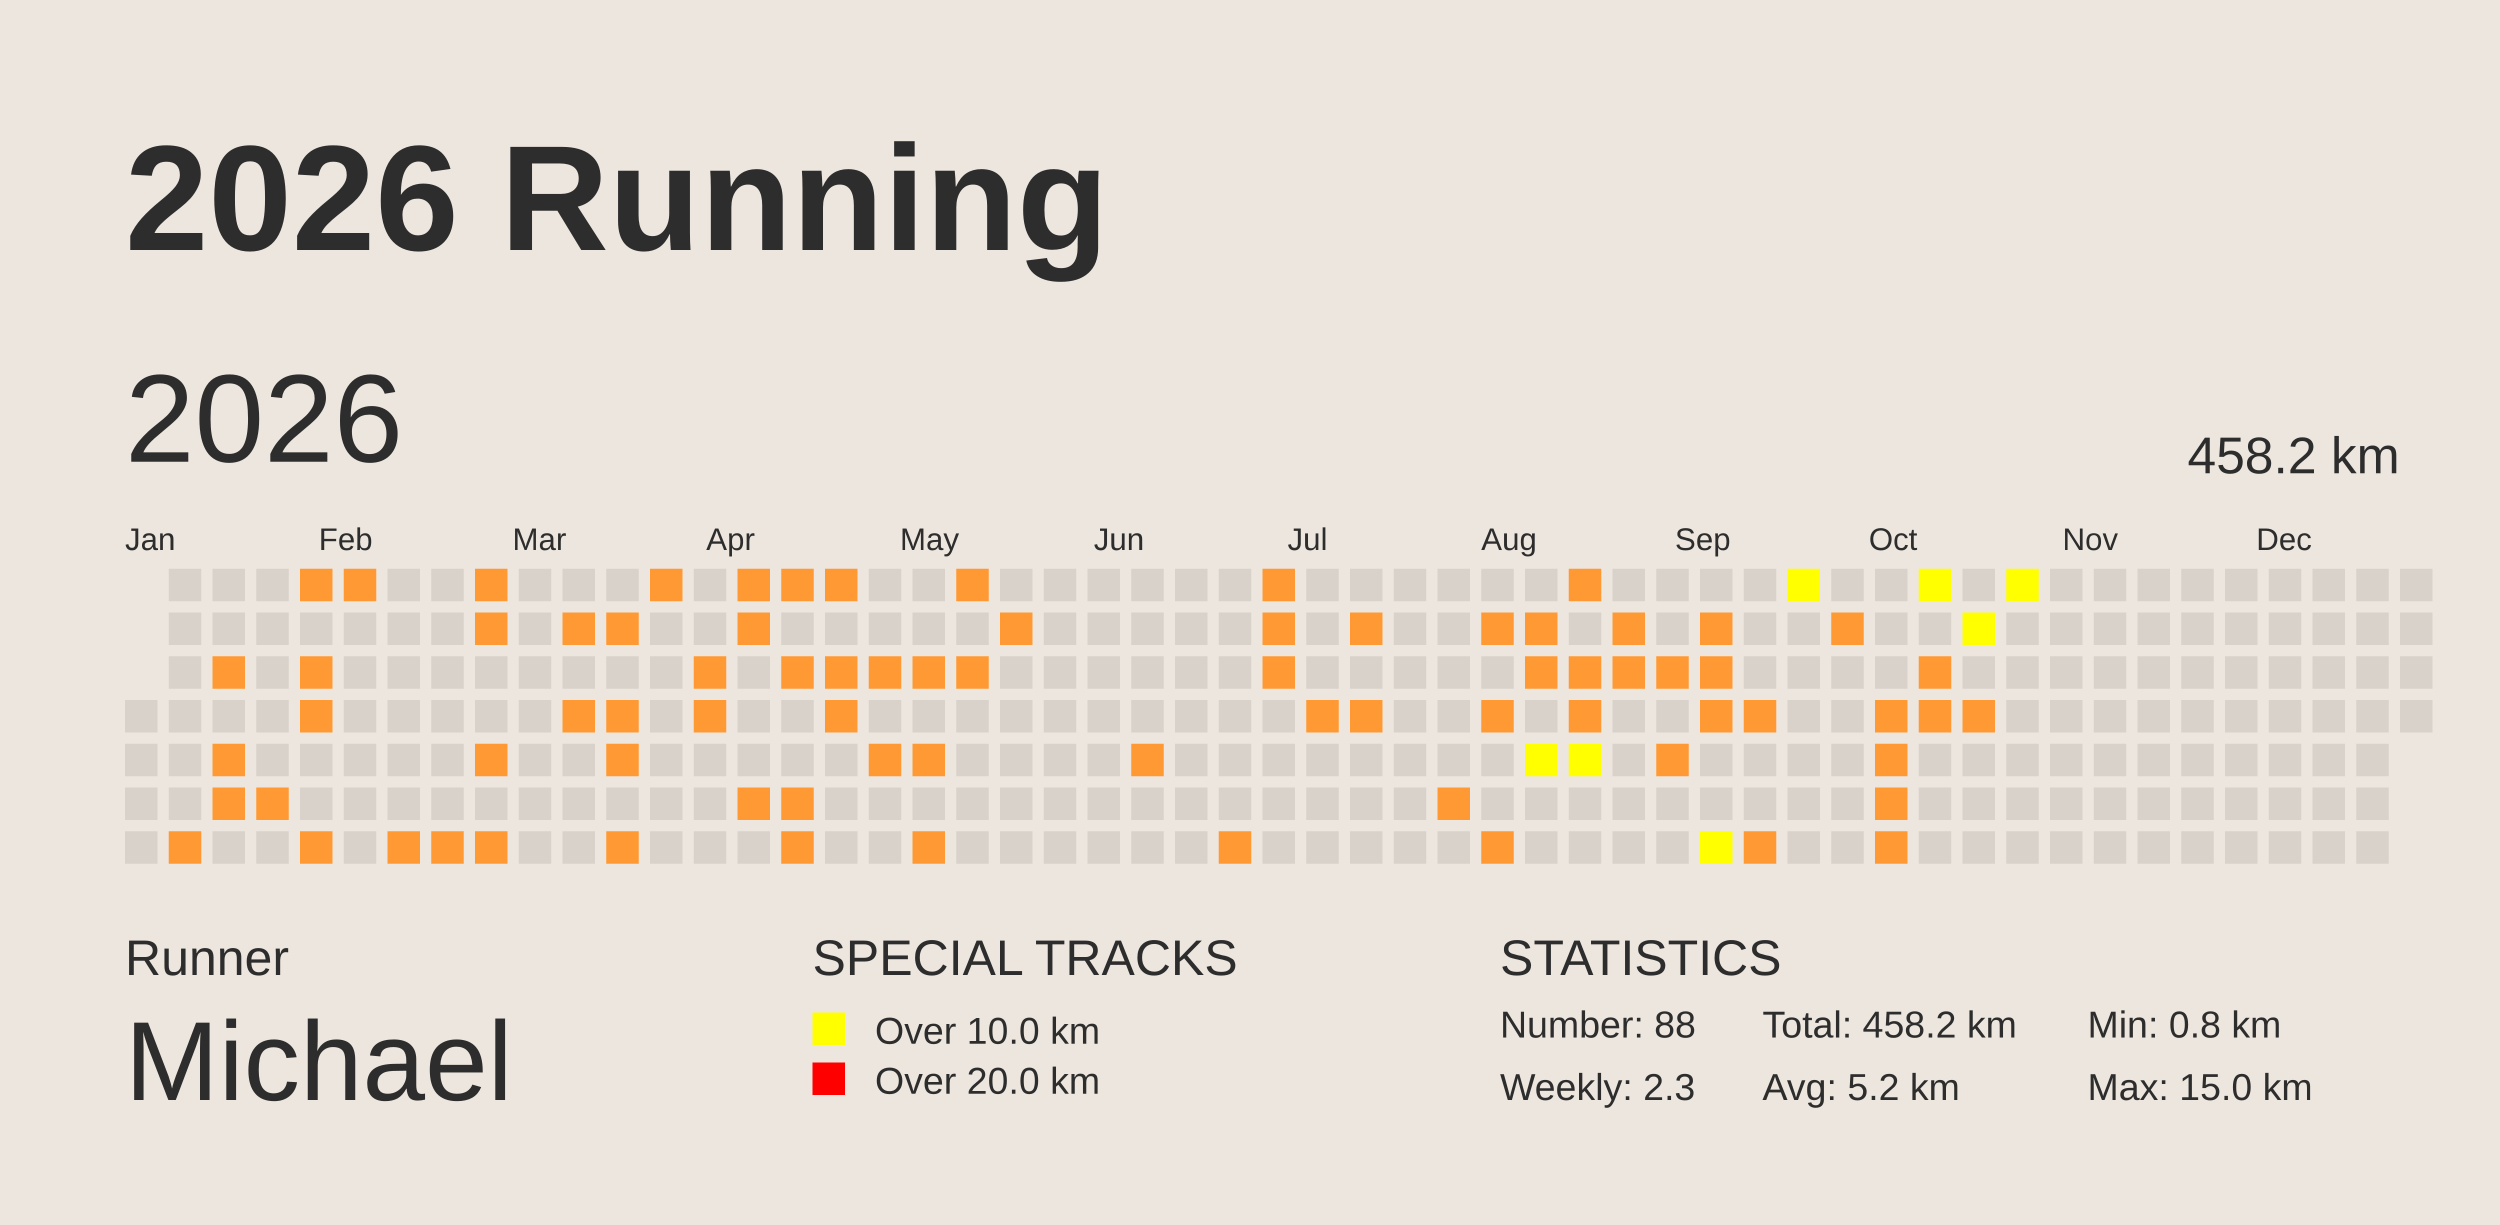
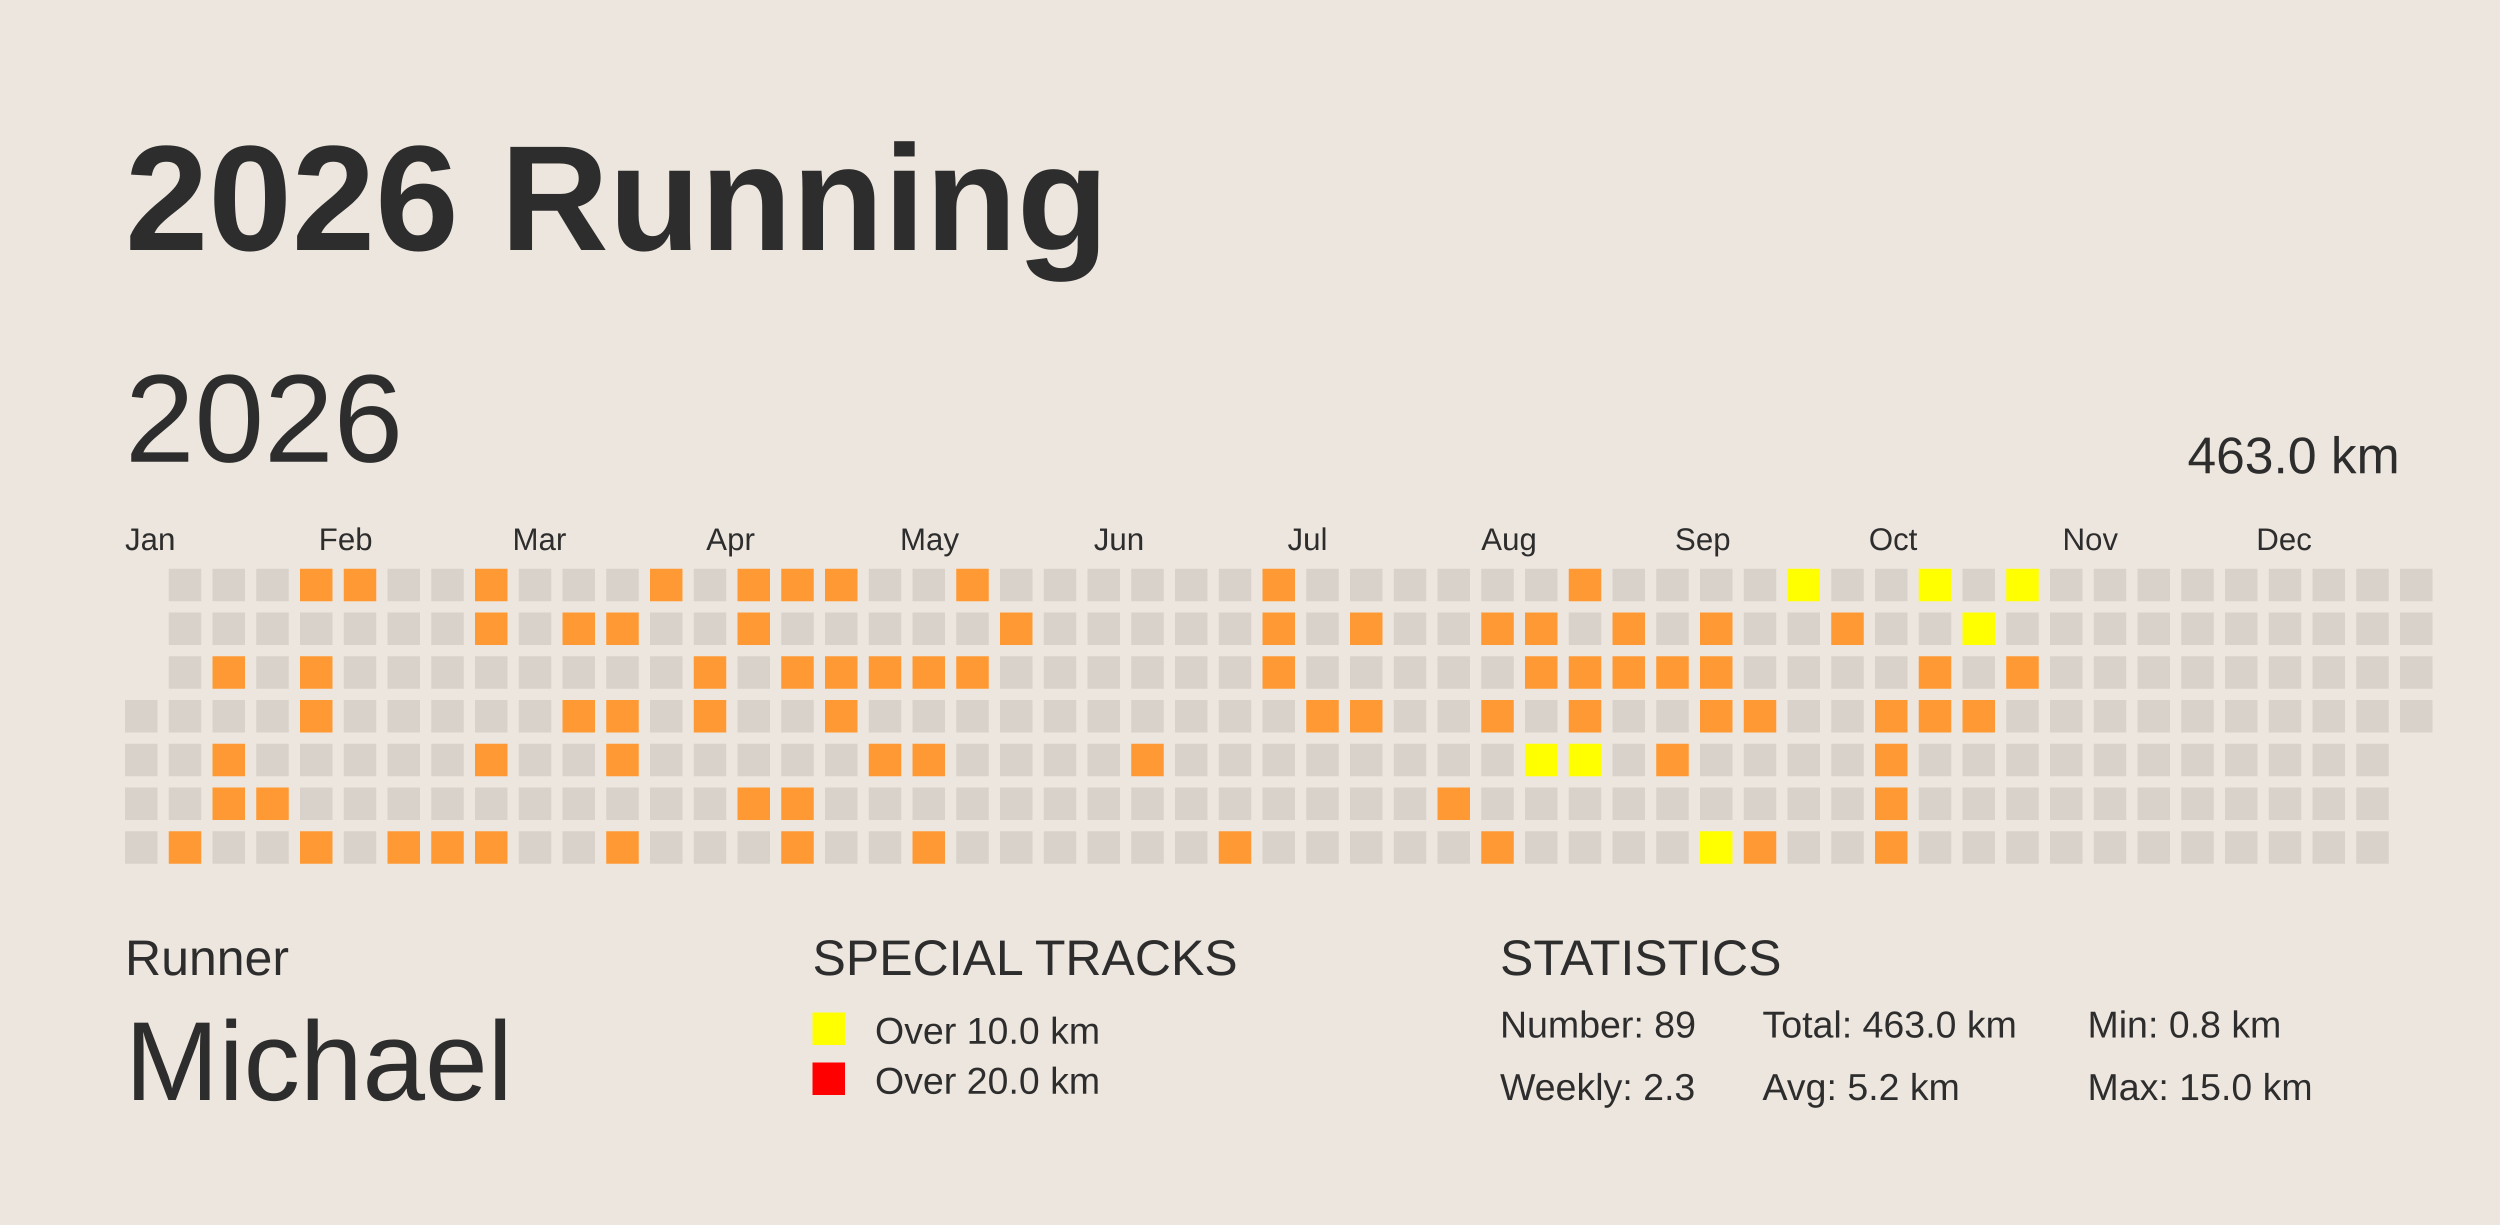
<svg xmlns="http://www.w3.org/2000/svg" baseProfile="full" height="98mm" version="1.1" viewBox="0,0,200,98" width="200mm">
  <defs />
  <rect fill="#EDE6DE" height="98" width="200" x="0" y="0" />
  <text fill="#2D2D2D" style="font-size:12px; font-family:Arial; font-weight:bold;" x="10" y="20">2026 Running</text>
  <text fill="#2D2D2D" style="font-size:4px; font-family:Arial" x="10" y="78">Runner</text>
  <text fill="#2D2D2D" style="font-size:9px; font-family:Arial" x="10" y="88">Michael</text>
  <text fill="#2D2D2D" style="font-size:4px; font-family:Arial" x="65" y="78">SPECIAL TRACKS</text>
  <rect fill="yellow" height="2.6" width="2.6" x="65" y="81" />
  <text fill="#2D2D2D" style="font-size:3px; font-family:Arial" x="70" y="83.5">Over 10.0 km</text>
  <rect fill="red" height="2.6" width="2.6" x="65" y="85" />
  <text fill="#2D2D2D" style="font-size:3px; font-family:Arial" x="70" y="87.5">Over 20.0 km</text>
  <text fill="#2D2D2D" style="font-size:4px; font-family:Arial" x="120" y="78">STATISTICS</text>
-   <text fill="#2D2D2D" style="font-size:3px; font-family:Arial" x="120" y="83">Number: 88</text>
+   <text fill="#2D2D2D" style="font-size:3px; font-family:Arial" x="120" y="83">Number: 89</text>
  <text fill="#2D2D2D" style="font-size:3px; font-family:Arial" x="120" y="88">Weekly: 2.3</text>
-   <text fill="#2D2D2D" style="font-size:3px; font-family:Arial" x="141" y="83">Total: 458.2 km</text>
+   <text fill="#2D2D2D" style="font-size:3px; font-family:Arial" x="141" y="83">Total: 463.0 km</text>
  <text fill="#2D2D2D" style="font-size:3px; font-family:Arial" x="141" y="88">Avg: 5.2 km</text>
  <text fill="#2D2D2D" style="font-size:3px; font-family:Arial" x="167" y="83">Min: 0.8 km</text>
  <text fill="#2D2D2D" style="font-size:3px; font-family:Arial" x="167" y="88">Max: 15.0 km</text>
  <text dominant-baseline="hanging" fill="#2D2D2D" style="font-size:10.0px; font-family:Arial;" x="10" y="30">2026</text>
-   <text dominant-baseline="hanging" fill="#2D2D2D" style="font-size:4.125px; font-family:Arial;" x="175" y="35">458.2 km</text>
+   <text dominant-baseline="hanging" fill="#2D2D2D" style="font-size:4.125px; font-family:Arial;" x="175" y="35">463.0 km</text>
  <text fill="#2D2D2D" style="font-size:2.5px; font-family:Arial" x="10.0" y="44">Jan</text>
  <text fill="#2D2D2D" style="font-size:2.5px; font-family:Arial" x="25.5" y="44">Feb</text>
  <text fill="#2D2D2D" style="font-size:2.5px; font-family:Arial" x="41.0" y="44">Mar</text>
  <text fill="#2D2D2D" style="font-size:2.5px; font-family:Arial" x="56.5" y="44">Apr</text>
  <text fill="#2D2D2D" style="font-size:2.5px; font-family:Arial" x="72.0" y="44">May</text>
  <text fill="#2D2D2D" style="font-size:2.5px; font-family:Arial" x="87.5" y="44">Jun</text>
  <text fill="#2D2D2D" style="font-size:2.5px; font-family:Arial" x="103.0" y="44">Jul</text>
  <text fill="#2D2D2D" style="font-size:2.5px; font-family:Arial" x="118.5" y="44">Aug</text>
  <text fill="#2D2D2D" style="font-size:2.5px; font-family:Arial" x="134.0" y="44">Sep</text>
  <text fill="#2D2D2D" style="font-size:2.5px; font-family:Arial" x="149.5" y="44">Oct</text>
  <text fill="#2D2D2D" style="font-size:2.5px; font-family:Arial" x="165.0" y="44">Nov</text>
  <text fill="#2D2D2D" style="font-size:2.5px; font-family:Arial" x="180.5" y="44">Dec</text>
  <rect fill="#D9D2CA" height="2.6" width="2.6" x="10.0" y="56.0" />
  <rect fill="#D9D2CA" height="2.6" width="2.6" x="10.0" y="59.5" />
  <rect fill="#D9D2CA" height="2.6" width="2.6" x="10.0" y="63.0" />
  <rect fill="#D9D2CA" height="2.6" width="2.6" x="10.0" y="66.5" />
  <rect fill="#D9D2CA" height="2.6" width="2.6" x="13.5" y="45.5" />
  <rect fill="#D9D2CA" height="2.6" width="2.6" x="13.5" y="49.0" />
  <rect fill="#D9D2CA" height="2.6" width="2.6" x="13.5" y="52.5" />
  <rect fill="#D9D2CA" height="2.6" width="2.6" x="13.5" y="56.0" />
  <rect fill="#D9D2CA" height="2.6" width="2.6" x="13.5" y="59.5" />
  <rect fill="#D9D2CA" height="2.6" width="2.6" x="13.5" y="63.0" />
  <rect fill="#FF9933" height="2.6" width="2.6" x="13.5" y="66.5" />
  <rect fill="#D9D2CA" height="2.6" width="2.6" x="17.0" y="45.5" />
  <rect fill="#D9D2CA" height="2.6" width="2.6" x="17.0" y="49.0" />
  <rect fill="#FF9933" height="2.6" width="2.6" x="17.0" y="52.5" />
  <rect fill="#D9D2CA" height="2.6" width="2.6" x="17.0" y="56.0" />
  <rect fill="#FF9933" height="2.6" width="2.6" x="17.0" y="59.5" />
  <rect fill="#FF9933" height="2.6" width="2.6" x="17.0" y="63.0" />
  <rect fill="#D9D2CA" height="2.6" width="2.6" x="17.0" y="66.5" />
  <rect fill="#D9D2CA" height="2.6" width="2.6" x="20.5" y="45.5" />
  <rect fill="#D9D2CA" height="2.6" width="2.6" x="20.5" y="49.0" />
  <rect fill="#D9D2CA" height="2.6" width="2.6" x="20.5" y="52.5" />
  <rect fill="#D9D2CA" height="2.6" width="2.6" x="20.5" y="56.0" />
  <rect fill="#D9D2CA" height="2.6" width="2.6" x="20.5" y="59.5" />
  <rect fill="#FF9933" height="2.6" width="2.6" x="20.5" y="63.0" />
  <rect fill="#D9D2CA" height="2.6" width="2.6" x="20.5" y="66.5" />
  <rect fill="#FF9933" height="2.6" width="2.6" x="24.0" y="45.5" />
  <rect fill="#D9D2CA" height="2.6" width="2.6" x="24.0" y="49.0" />
  <rect fill="#FF9933" height="2.6" width="2.6" x="24.0" y="52.5" />
  <rect fill="#FF9933" height="2.6" width="2.6" x="24.0" y="56.0" />
  <rect fill="#D9D2CA" height="2.6" width="2.6" x="24.0" y="59.5" />
  <rect fill="#D9D2CA" height="2.6" width="2.6" x="24.0" y="63.0" />
  <rect fill="#FF9933" height="2.6" width="2.6" x="24.0" y="66.5" />
  <rect fill="#FF9933" height="2.6" width="2.6" x="27.5" y="45.5" />
  <rect fill="#D9D2CA" height="2.6" width="2.6" x="27.5" y="49.0" />
  <rect fill="#D9D2CA" height="2.6" width="2.6" x="27.5" y="52.5" />
  <rect fill="#D9D2CA" height="2.6" width="2.6" x="27.5" y="56.0" />
  <rect fill="#D9D2CA" height="2.6" width="2.6" x="27.5" y="59.5" />
  <rect fill="#D9D2CA" height="2.6" width="2.6" x="27.5" y="63.0" />
  <rect fill="#D9D2CA" height="2.6" width="2.6" x="27.5" y="66.5" />
  <rect fill="#D9D2CA" height="2.6" width="2.6" x="31.0" y="45.5" />
  <rect fill="#D9D2CA" height="2.6" width="2.6" x="31.0" y="49.0" />
  <rect fill="#D9D2CA" height="2.6" width="2.6" x="31.0" y="52.5" />
  <rect fill="#D9D2CA" height="2.6" width="2.6" x="31.0" y="56.0" />
  <rect fill="#D9D2CA" height="2.6" width="2.6" x="31.0" y="59.5" />
  <rect fill="#D9D2CA" height="2.6" width="2.6" x="31.0" y="63.0" />
  <rect fill="#FF9933" height="2.6" width="2.6" x="31.0" y="66.5" />
  <rect fill="#D9D2CA" height="2.6" width="2.6" x="34.5" y="45.5" />
  <rect fill="#D9D2CA" height="2.6" width="2.6" x="34.5" y="49.0" />
  <rect fill="#D9D2CA" height="2.6" width="2.6" x="34.5" y="52.5" />
  <rect fill="#D9D2CA" height="2.6" width="2.6" x="34.5" y="56.0" />
  <rect fill="#D9D2CA" height="2.6" width="2.6" x="34.5" y="59.5" />
  <rect fill="#D9D2CA" height="2.6" width="2.6" x="34.5" y="63.0" />
  <rect fill="#FF9933" height="2.6" width="2.6" x="34.5" y="66.5" />
  <rect fill="#FF9933" height="2.6" width="2.6" x="38.0" y="45.5" />
  <rect fill="#FF9933" height="2.6" width="2.6" x="38.0" y="49.0" />
  <rect fill="#D9D2CA" height="2.6" width="2.6" x="38.0" y="52.5" />
  <rect fill="#D9D2CA" height="2.6" width="2.6" x="38.0" y="56.0" />
  <rect fill="#FF9933" height="2.6" width="2.6" x="38.0" y="59.5" />
  <rect fill="#D9D2CA" height="2.6" width="2.6" x="38.0" y="63.0" />
  <rect fill="#FF9933" height="2.6" width="2.6" x="38.0" y="66.5" />
  <rect fill="#D9D2CA" height="2.6" width="2.6" x="41.5" y="45.5" />
  <rect fill="#D9D2CA" height="2.6" width="2.6" x="41.5" y="49.0" />
  <rect fill="#D9D2CA" height="2.6" width="2.6" x="41.5" y="52.5" />
  <rect fill="#D9D2CA" height="2.6" width="2.6" x="41.5" y="56.0" />
  <rect fill="#D9D2CA" height="2.6" width="2.6" x="41.5" y="59.5" />
  <rect fill="#D9D2CA" height="2.6" width="2.6" x="41.5" y="63.0" />
  <rect fill="#D9D2CA" height="2.6" width="2.6" x="41.5" y="66.5" />
  <rect fill="#D9D2CA" height="2.6" width="2.6" x="45.0" y="45.5" />
  <rect fill="#FF9933" height="2.6" width="2.6" x="45.0" y="49.0" />
  <rect fill="#D9D2CA" height="2.6" width="2.6" x="45.0" y="52.5" />
  <rect fill="#FF9933" height="2.6" width="2.6" x="45.0" y="56.0" />
  <rect fill="#D9D2CA" height="2.6" width="2.6" x="45.0" y="59.5" />
  <rect fill="#D9D2CA" height="2.6" width="2.6" x="45.0" y="63.0" />
  <rect fill="#D9D2CA" height="2.6" width="2.6" x="45.0" y="66.5" />
  <rect fill="#D9D2CA" height="2.6" width="2.6" x="48.5" y="45.5" />
  <rect fill="#FF9933" height="2.6" width="2.6" x="48.5" y="49.0" />
  <rect fill="#D9D2CA" height="2.6" width="2.6" x="48.5" y="52.5" />
  <rect fill="#FF9933" height="2.6" width="2.6" x="48.5" y="56.0" />
  <rect fill="#FF9933" height="2.6" width="2.6" x="48.5" y="59.5" />
  <rect fill="#D9D2CA" height="2.6" width="2.6" x="48.5" y="63.0" />
  <rect fill="#FF9933" height="2.6" width="2.6" x="48.5" y="66.5" />
  <rect fill="#FF9933" height="2.6" width="2.6" x="52.0" y="45.5" />
  <rect fill="#D9D2CA" height="2.6" width="2.6" x="52.0" y="49.0" />
  <rect fill="#D9D2CA" height="2.6" width="2.6" x="52.0" y="52.5" />
  <rect fill="#D9D2CA" height="2.6" width="2.6" x="52.0" y="56.0" />
  <rect fill="#D9D2CA" height="2.6" width="2.6" x="52.0" y="59.5" />
  <rect fill="#D9D2CA" height="2.6" width="2.6" x="52.0" y="63.0" />
  <rect fill="#D9D2CA" height="2.6" width="2.6" x="52.0" y="66.5" />
  <rect fill="#D9D2CA" height="2.6" width="2.6" x="55.5" y="45.5" />
  <rect fill="#D9D2CA" height="2.6" width="2.6" x="55.5" y="49.0" />
  <rect fill="#FF9933" height="2.6" width="2.6" x="55.5" y="52.5" />
  <rect fill="#FF9933" height="2.6" width="2.6" x="55.5" y="56.0" />
  <rect fill="#D9D2CA" height="2.6" width="2.6" x="55.5" y="59.5" />
  <rect fill="#D9D2CA" height="2.6" width="2.6" x="55.5" y="63.0" />
  <rect fill="#D9D2CA" height="2.6" width="2.6" x="55.5" y="66.5" />
  <rect fill="#FF9933" height="2.6" width="2.6" x="59.0" y="45.5" />
  <rect fill="#FF9933" height="2.6" width="2.6" x="59.0" y="49.0" />
  <rect fill="#D9D2CA" height="2.6" width="2.6" x="59.0" y="52.5" />
  <rect fill="#D9D2CA" height="2.6" width="2.6" x="59.0" y="56.0" />
  <rect fill="#D9D2CA" height="2.6" width="2.6" x="59.0" y="59.5" />
  <rect fill="#FF9933" height="2.6" width="2.6" x="59.0" y="63.0" />
  <rect fill="#D9D2CA" height="2.6" width="2.6" x="59.0" y="66.5" />
  <rect fill="#FF9933" height="2.6" width="2.6" x="62.5" y="45.5" />
  <rect fill="#D9D2CA" height="2.6" width="2.6" x="62.5" y="49.0" />
  <rect fill="#FF9933" height="2.6" width="2.6" x="62.5" y="52.5" />
  <rect fill="#D9D2CA" height="2.6" width="2.6" x="62.5" y="56.0" />
  <rect fill="#D9D2CA" height="2.6" width="2.6" x="62.5" y="59.5" />
  <rect fill="#FF9933" height="2.6" width="2.6" x="62.5" y="63.0" />
  <rect fill="#FF9933" height="2.6" width="2.6" x="62.5" y="66.5" />
  <rect fill="#FF9933" height="2.6" width="2.6" x="66.0" y="45.5" />
  <rect fill="#D9D2CA" height="2.6" width="2.6" x="66.0" y="49.0" />
  <rect fill="#FF9933" height="2.6" width="2.6" x="66.0" y="52.5" />
  <rect fill="#FF9933" height="2.6" width="2.6" x="66.0" y="56.0" />
  <rect fill="#D9D2CA" height="2.6" width="2.6" x="66.0" y="59.5" />
  <rect fill="#D9D2CA" height="2.6" width="2.6" x="66.0" y="63.0" />
  <rect fill="#D9D2CA" height="2.6" width="2.6" x="66.0" y="66.5" />
  <rect fill="#D9D2CA" height="2.6" width="2.6" x="69.5" y="45.5" />
  <rect fill="#D9D2CA" height="2.6" width="2.6" x="69.5" y="49.0" />
  <rect fill="#FF9933" height="2.6" width="2.6" x="69.5" y="52.5" />
  <rect fill="#D9D2CA" height="2.6" width="2.6" x="69.5" y="56.0" />
  <rect fill="#FF9933" height="2.6" width="2.6" x="69.5" y="59.5" />
  <rect fill="#D9D2CA" height="2.6" width="2.6" x="69.5" y="63.0" />
  <rect fill="#D9D2CA" height="2.6" width="2.6" x="69.5" y="66.5" />
  <rect fill="#D9D2CA" height="2.6" width="2.6" x="73.0" y="45.5" />
  <rect fill="#D9D2CA" height="2.6" width="2.6" x="73.0" y="49.0" />
  <rect fill="#FF9933" height="2.6" width="2.6" x="73.0" y="52.5" />
  <rect fill="#D9D2CA" height="2.6" width="2.6" x="73.0" y="56.0" />
  <rect fill="#FF9933" height="2.6" width="2.6" x="73.0" y="59.5" />
  <rect fill="#D9D2CA" height="2.6" width="2.6" x="73.0" y="63.0" />
  <rect fill="#FF9933" height="2.6" width="2.6" x="73.0" y="66.5" />
  <rect fill="#FF9933" height="2.6" width="2.6" x="76.5" y="45.5" />
  <rect fill="#D9D2CA" height="2.6" width="2.6" x="76.5" y="49.0" />
  <rect fill="#FF9933" height="2.6" width="2.6" x="76.5" y="52.5" />
  <rect fill="#D9D2CA" height="2.6" width="2.6" x="76.5" y="56.0" />
  <rect fill="#D9D2CA" height="2.6" width="2.6" x="76.5" y="59.5" />
  <rect fill="#D9D2CA" height="2.6" width="2.6" x="76.5" y="63.0" />
  <rect fill="#D9D2CA" height="2.6" width="2.6" x="76.5" y="66.5" />
  <rect fill="#D9D2CA" height="2.6" width="2.6" x="80.0" y="45.5" />
  <rect fill="#FF9933" height="2.6" width="2.6" x="80.0" y="49.0" />
  <rect fill="#D9D2CA" height="2.6" width="2.6" x="80.0" y="52.5" />
  <rect fill="#D9D2CA" height="2.6" width="2.6" x="80.0" y="56.0" />
  <rect fill="#D9D2CA" height="2.6" width="2.6" x="80.0" y="59.5" />
  <rect fill="#D9D2CA" height="2.6" width="2.6" x="80.0" y="63.0" />
  <rect fill="#D9D2CA" height="2.6" width="2.6" x="80.0" y="66.5" />
  <rect fill="#D9D2CA" height="2.6" width="2.6" x="83.5" y="45.5" />
  <rect fill="#D9D2CA" height="2.6" width="2.6" x="83.5" y="49.0" />
  <rect fill="#D9D2CA" height="2.6" width="2.6" x="83.5" y="52.5" />
  <rect fill="#D9D2CA" height="2.6" width="2.6" x="83.5" y="56.0" />
  <rect fill="#D9D2CA" height="2.6" width="2.6" x="83.5" y="59.5" />
  <rect fill="#D9D2CA" height="2.6" width="2.6" x="83.5" y="63.0" />
  <rect fill="#D9D2CA" height="2.6" width="2.6" x="83.5" y="66.5" />
  <rect fill="#D9D2CA" height="2.6" width="2.6" x="87.0" y="45.5" />
  <rect fill="#D9D2CA" height="2.6" width="2.6" x="87.0" y="49.0" />
  <rect fill="#D9D2CA" height="2.6" width="2.6" x="87.0" y="52.5" />
  <rect fill="#D9D2CA" height="2.6" width="2.6" x="87.0" y="56.0" />
  <rect fill="#D9D2CA" height="2.6" width="2.6" x="87.0" y="59.5" />
  <rect fill="#D9D2CA" height="2.6" width="2.6" x="87.0" y="63.0" />
  <rect fill="#D9D2CA" height="2.6" width="2.6" x="87.0" y="66.5" />
  <rect fill="#D9D2CA" height="2.6" width="2.6" x="90.5" y="45.5" />
  <rect fill="#D9D2CA" height="2.6" width="2.6" x="90.5" y="49.0" />
  <rect fill="#D9D2CA" height="2.6" width="2.6" x="90.5" y="52.5" />
  <rect fill="#D9D2CA" height="2.6" width="2.6" x="90.5" y="56.0" />
  <rect fill="#FF9933" height="2.6" width="2.6" x="90.5" y="59.5" />
  <rect fill="#D9D2CA" height="2.6" width="2.6" x="90.5" y="63.0" />
  <rect fill="#D9D2CA" height="2.6" width="2.6" x="90.5" y="66.5" />
  <rect fill="#D9D2CA" height="2.6" width="2.6" x="94.0" y="45.5" />
  <rect fill="#D9D2CA" height="2.6" width="2.6" x="94.0" y="49.0" />
  <rect fill="#D9D2CA" height="2.6" width="2.6" x="94.0" y="52.5" />
  <rect fill="#D9D2CA" height="2.6" width="2.6" x="94.0" y="56.0" />
  <rect fill="#D9D2CA" height="2.6" width="2.6" x="94.0" y="59.5" />
  <rect fill="#D9D2CA" height="2.6" width="2.6" x="94.0" y="63.0" />
  <rect fill="#D9D2CA" height="2.6" width="2.6" x="94.0" y="66.5" />
  <rect fill="#D9D2CA" height="2.6" width="2.6" x="97.5" y="45.5" />
  <rect fill="#D9D2CA" height="2.6" width="2.6" x="97.5" y="49.0" />
  <rect fill="#D9D2CA" height="2.6" width="2.6" x="97.5" y="52.5" />
  <rect fill="#D9D2CA" height="2.6" width="2.6" x="97.5" y="56.0" />
  <rect fill="#D9D2CA" height="2.6" width="2.6" x="97.5" y="59.5" />
  <rect fill="#D9D2CA" height="2.6" width="2.6" x="97.5" y="63.0" />
  <rect fill="#FF9933" height="2.6" width="2.6" x="97.5" y="66.5" />
  <rect fill="#FF9933" height="2.6" width="2.6" x="101.0" y="45.5" />
  <rect fill="#FF9933" height="2.6" width="2.6" x="101.0" y="49.0" />
  <rect fill="#FF9933" height="2.6" width="2.6" x="101.0" y="52.5" />
  <rect fill="#D9D2CA" height="2.6" width="2.6" x="101.0" y="56.0" />
  <rect fill="#D9D2CA" height="2.6" width="2.6" x="101.0" y="59.5" />
  <rect fill="#D9D2CA" height="2.6" width="2.6" x="101.0" y="63.0" />
  <rect fill="#D9D2CA" height="2.6" width="2.6" x="101.0" y="66.5" />
  <rect fill="#D9D2CA" height="2.6" width="2.6" x="104.5" y="45.5" />
  <rect fill="#D9D2CA" height="2.6" width="2.6" x="104.5" y="49.0" />
  <rect fill="#D9D2CA" height="2.6" width="2.6" x="104.5" y="52.5" />
  <rect fill="#FF9933" height="2.6" width="2.6" x="104.5" y="56.0" />
  <rect fill="#D9D2CA" height="2.6" width="2.6" x="104.5" y="59.5" />
  <rect fill="#D9D2CA" height="2.6" width="2.6" x="104.5" y="63.0" />
  <rect fill="#D9D2CA" height="2.6" width="2.6" x="104.5" y="66.5" />
  <rect fill="#D9D2CA" height="2.6" width="2.6" x="108.0" y="45.5" />
  <rect fill="#FF9933" height="2.6" width="2.6" x="108.0" y="49.0" />
  <rect fill="#D9D2CA" height="2.6" width="2.6" x="108.0" y="52.5" />
  <rect fill="#FF9933" height="2.6" width="2.6" x="108.0" y="56.0" />
  <rect fill="#D9D2CA" height="2.6" width="2.6" x="108.0" y="59.5" />
  <rect fill="#D9D2CA" height="2.6" width="2.6" x="108.0" y="63.0" />
  <rect fill="#D9D2CA" height="2.6" width="2.6" x="108.0" y="66.5" />
  <rect fill="#D9D2CA" height="2.6" width="2.6" x="111.5" y="45.5" />
  <rect fill="#D9D2CA" height="2.6" width="2.6" x="111.5" y="49.0" />
  <rect fill="#D9D2CA" height="2.6" width="2.6" x="111.5" y="52.5" />
  <rect fill="#D9D2CA" height="2.6" width="2.6" x="111.5" y="56.0" />
  <rect fill="#D9D2CA" height="2.6" width="2.6" x="111.5" y="59.5" />
  <rect fill="#D9D2CA" height="2.6" width="2.6" x="111.5" y="63.0" />
  <rect fill="#D9D2CA" height="2.6" width="2.6" x="111.5" y="66.5" />
  <rect fill="#D9D2CA" height="2.6" width="2.6" x="115.0" y="45.5" />
  <rect fill="#D9D2CA" height="2.6" width="2.6" x="115.0" y="49.0" />
  <rect fill="#D9D2CA" height="2.6" width="2.6" x="115.0" y="52.5" />
  <rect fill="#D9D2CA" height="2.6" width="2.6" x="115.0" y="56.0" />
  <rect fill="#D9D2CA" height="2.6" width="2.6" x="115.0" y="59.5" />
  <rect fill="#FF9933" height="2.6" width="2.6" x="115.0" y="63.0" />
  <rect fill="#D9D2CA" height="2.6" width="2.6" x="115.0" y="66.5" />
  <rect fill="#D9D2CA" height="2.6" width="2.6" x="118.5" y="45.5" />
  <rect fill="#FF9933" height="2.6" width="2.6" x="118.5" y="49.0" />
  <rect fill="#D9D2CA" height="2.6" width="2.6" x="118.5" y="52.5" />
  <rect fill="#FF9933" height="2.6" width="2.6" x="118.5" y="56.0" />
  <rect fill="#D9D2CA" height="2.6" width="2.6" x="118.5" y="59.5" />
  <rect fill="#D9D2CA" height="2.6" width="2.6" x="118.5" y="63.0" />
  <rect fill="#FF9933" height="2.6" width="2.6" x="118.5" y="66.5" />
  <rect fill="#D9D2CA" height="2.6" width="2.6" x="122.0" y="45.5" />
  <rect fill="#FF9933" height="2.6" width="2.6" x="122.0" y="49.0" />
  <rect fill="#FF9933" height="2.6" width="2.6" x="122.0" y="52.5" />
  <rect fill="#D9D2CA" height="2.6" width="2.6" x="122.0" y="56.0" />
  <rect fill="yellow" height="2.6" width="2.6" x="122.0" y="59.5" />
  <rect fill="#D9D2CA" height="2.6" width="2.6" x="122.0" y="63.0" />
  <rect fill="#D9D2CA" height="2.6" width="2.6" x="122.0" y="66.5" />
  <rect fill="#FF9933" height="2.6" width="2.6" x="125.5" y="45.5" />
  <rect fill="#D9D2CA" height="2.6" width="2.6" x="125.5" y="49.0" />
  <rect fill="#FF9933" height="2.6" width="2.6" x="125.5" y="52.5" />
  <rect fill="#FF9933" height="2.6" width="2.6" x="125.5" y="56.0" />
  <rect fill="yellow" height="2.6" width="2.6" x="125.5" y="59.5" />
  <rect fill="#D9D2CA" height="2.6" width="2.6" x="125.5" y="63.0" />
  <rect fill="#D9D2CA" height="2.6" width="2.6" x="125.5" y="66.5" />
  <rect fill="#D9D2CA" height="2.6" width="2.6" x="129.0" y="45.5" />
  <rect fill="#FF9933" height="2.6" width="2.6" x="129.0" y="49.0" />
  <rect fill="#FF9933" height="2.6" width="2.6" x="129.0" y="52.5" />
  <rect fill="#D9D2CA" height="2.6" width="2.6" x="129.0" y="56.0" />
  <rect fill="#D9D2CA" height="2.6" width="2.6" x="129.0" y="59.5" />
  <rect fill="#D9D2CA" height="2.6" width="2.6" x="129.0" y="63.0" />
  <rect fill="#D9D2CA" height="2.6" width="2.6" x="129.0" y="66.5" />
  <rect fill="#D9D2CA" height="2.6" width="2.6" x="132.5" y="45.5" />
  <rect fill="#D9D2CA" height="2.6" width="2.6" x="132.5" y="49.0" />
  <rect fill="#FF9933" height="2.6" width="2.6" x="132.5" y="52.5" />
  <rect fill="#D9D2CA" height="2.6" width="2.6" x="132.5" y="56.0" />
  <rect fill="#FF9933" height="2.6" width="2.6" x="132.5" y="59.5" />
  <rect fill="#D9D2CA" height="2.6" width="2.6" x="132.5" y="63.0" />
  <rect fill="#D9D2CA" height="2.6" width="2.6" x="132.5" y="66.5" />
  <rect fill="#D9D2CA" height="2.6" width="2.6" x="136.0" y="45.5" />
  <rect fill="#FF9933" height="2.6" width="2.6" x="136.0" y="49.0" />
  <rect fill="#FF9933" height="2.6" width="2.6" x="136.0" y="52.5" />
  <rect fill="#FF9933" height="2.6" width="2.6" x="136.0" y="56.0" />
  <rect fill="#D9D2CA" height="2.6" width="2.6" x="136.0" y="59.5" />
  <rect fill="#D9D2CA" height="2.6" width="2.6" x="136.0" y="63.0" />
  <rect fill="yellow" height="2.6" width="2.6" x="136.0" y="66.5" />
  <rect fill="#D9D2CA" height="2.6" width="2.6" x="139.5" y="45.5" />
  <rect fill="#D9D2CA" height="2.6" width="2.6" x="139.5" y="49.0" />
  <rect fill="#D9D2CA" height="2.6" width="2.6" x="139.5" y="52.5" />
  <rect fill="#FF9933" height="2.6" width="2.6" x="139.5" y="56.0" />
  <rect fill="#D9D2CA" height="2.6" width="2.6" x="139.5" y="59.5" />
  <rect fill="#D9D2CA" height="2.6" width="2.6" x="139.5" y="63.0" />
  <rect fill="#FF9933" height="2.6" width="2.6" x="139.5" y="66.5" />
  <rect fill="yellow" height="2.6" width="2.6" x="143.0" y="45.5" />
  <rect fill="#D9D2CA" height="2.6" width="2.6" x="143.0" y="49.0" />
  <rect fill="#D9D2CA" height="2.6" width="2.6" x="143.0" y="52.5" />
  <rect fill="#D9D2CA" height="2.6" width="2.6" x="143.0" y="56.0" />
  <rect fill="#D9D2CA" height="2.6" width="2.6" x="143.0" y="59.5" />
  <rect fill="#D9D2CA" height="2.6" width="2.6" x="143.0" y="63.0" />
  <rect fill="#D9D2CA" height="2.6" width="2.6" x="143.0" y="66.5" />
  <rect fill="#D9D2CA" height="2.6" width="2.6" x="146.5" y="45.5" />
  <rect fill="#FF9933" height="2.6" width="2.6" x="146.5" y="49.0" />
  <rect fill="#D9D2CA" height="2.6" width="2.6" x="146.5" y="52.5" />
  <rect fill="#D9D2CA" height="2.6" width="2.6" x="146.5" y="56.0" />
  <rect fill="#D9D2CA" height="2.6" width="2.6" x="146.5" y="59.5" />
  <rect fill="#D9D2CA" height="2.6" width="2.6" x="146.5" y="63.0" />
  <rect fill="#D9D2CA" height="2.6" width="2.6" x="146.5" y="66.5" />
  <rect fill="#D9D2CA" height="2.6" width="2.6" x="150.0" y="45.5" />
  <rect fill="#D9D2CA" height="2.6" width="2.6" x="150.0" y="49.0" />
  <rect fill="#D9D2CA" height="2.6" width="2.6" x="150.0" y="52.5" />
  <rect fill="#FF9933" height="2.6" width="2.6" x="150.0" y="56.0" />
  <rect fill="#FF9933" height="2.6" width="2.6" x="150.0" y="59.5" />
  <rect fill="#FF9933" height="2.6" width="2.6" x="150.0" y="63.0" />
  <rect fill="#FF9933" height="2.6" width="2.6" x="150.0" y="66.5" />
  <rect fill="yellow" height="2.6" width="2.6" x="153.5" y="45.5" />
  <rect fill="#D9D2CA" height="2.6" width="2.6" x="153.5" y="49.0" />
  <rect fill="#FF9933" height="2.6" width="2.6" x="153.5" y="52.5" />
  <rect fill="#FF9933" height="2.6" width="2.6" x="153.5" y="56.0" />
  <rect fill="#D9D2CA" height="2.6" width="2.6" x="153.5" y="59.5" />
  <rect fill="#D9D2CA" height="2.6" width="2.6" x="153.5" y="63.0" />
  <rect fill="#D9D2CA" height="2.6" width="2.6" x="153.5" y="66.5" />
  <rect fill="#D9D2CA" height="2.6" width="2.6" x="157.0" y="45.5" />
  <rect fill="yellow" height="2.6" width="2.6" x="157.0" y="49.0" />
  <rect fill="#D9D2CA" height="2.6" width="2.6" x="157.0" y="52.5" />
  <rect fill="#FF9933" height="2.6" width="2.6" x="157.0" y="56.0" />
  <rect fill="#D9D2CA" height="2.6" width="2.6" x="157.0" y="59.5" />
  <rect fill="#D9D2CA" height="2.6" width="2.6" x="157.0" y="63.0" />
  <rect fill="#D9D2CA" height="2.6" width="2.6" x="157.0" y="66.5" />
  <rect fill="yellow" height="2.6" width="2.6" x="160.5" y="45.5" />
  <rect fill="#D9D2CA" height="2.6" width="2.6" x="160.5" y="49.0" />
-   <rect fill="#D9D2CA" height="2.6" width="2.6" x="160.5" y="52.5" />
+   <rect fill="#FF9933" height="2.6" width="2.6" x="160.5" y="52.5" />
  <rect fill="#D9D2CA" height="2.6" width="2.6" x="160.5" y="56.0" />
  <rect fill="#D9D2CA" height="2.6" width="2.6" x="160.5" y="59.5" />
  <rect fill="#D9D2CA" height="2.6" width="2.6" x="160.5" y="63.0" />
  <rect fill="#D9D2CA" height="2.6" width="2.6" x="160.5" y="66.5" />
  <rect fill="#D9D2CA" height="2.6" width="2.6" x="164.0" y="45.5" />
  <rect fill="#D9D2CA" height="2.6" width="2.6" x="164.0" y="49.0" />
  <rect fill="#D9D2CA" height="2.6" width="2.6" x="164.0" y="52.5" />
  <rect fill="#D9D2CA" height="2.6" width="2.6" x="164.0" y="56.0" />
  <rect fill="#D9D2CA" height="2.6" width="2.6" x="164.0" y="59.5" />
  <rect fill="#D9D2CA" height="2.6" width="2.6" x="164.0" y="63.0" />
  <rect fill="#D9D2CA" height="2.6" width="2.6" x="164.0" y="66.5" />
  <rect fill="#D9D2CA" height="2.6" width="2.6" x="167.5" y="45.5" />
  <rect fill="#D9D2CA" height="2.6" width="2.6" x="167.5" y="49.0" />
  <rect fill="#D9D2CA" height="2.6" width="2.6" x="167.5" y="52.5" />
  <rect fill="#D9D2CA" height="2.6" width="2.6" x="167.5" y="56.0" />
  <rect fill="#D9D2CA" height="2.6" width="2.6" x="167.5" y="59.5" />
  <rect fill="#D9D2CA" height="2.6" width="2.6" x="167.5" y="63.0" />
  <rect fill="#D9D2CA" height="2.6" width="2.6" x="167.5" y="66.5" />
  <rect fill="#D9D2CA" height="2.6" width="2.6" x="171.0" y="45.5" />
  <rect fill="#D9D2CA" height="2.6" width="2.6" x="171.0" y="49.0" />
  <rect fill="#D9D2CA" height="2.6" width="2.6" x="171.0" y="52.5" />
  <rect fill="#D9D2CA" height="2.6" width="2.6" x="171.0" y="56.0" />
  <rect fill="#D9D2CA" height="2.6" width="2.6" x="171.0" y="59.5" />
  <rect fill="#D9D2CA" height="2.6" width="2.6" x="171.0" y="63.0" />
  <rect fill="#D9D2CA" height="2.6" width="2.6" x="171.0" y="66.5" />
  <rect fill="#D9D2CA" height="2.6" width="2.6" x="174.5" y="45.5" />
  <rect fill="#D9D2CA" height="2.6" width="2.6" x="174.5" y="49.0" />
  <rect fill="#D9D2CA" height="2.6" width="2.6" x="174.5" y="52.5" />
  <rect fill="#D9D2CA" height="2.6" width="2.6" x="174.5" y="56.0" />
  <rect fill="#D9D2CA" height="2.6" width="2.6" x="174.5" y="59.5" />
  <rect fill="#D9D2CA" height="2.6" width="2.6" x="174.5" y="63.0" />
  <rect fill="#D9D2CA" height="2.6" width="2.6" x="174.5" y="66.5" />
  <rect fill="#D9D2CA" height="2.6" width="2.6" x="178.0" y="45.5" />
  <rect fill="#D9D2CA" height="2.6" width="2.6" x="178.0" y="49.0" />
  <rect fill="#D9D2CA" height="2.6" width="2.6" x="178.0" y="52.5" />
  <rect fill="#D9D2CA" height="2.6" width="2.6" x="178.0" y="56.0" />
  <rect fill="#D9D2CA" height="2.6" width="2.6" x="178.0" y="59.5" />
  <rect fill="#D9D2CA" height="2.6" width="2.6" x="178.0" y="63.0" />
  <rect fill="#D9D2CA" height="2.6" width="2.6" x="178.0" y="66.5" />
  <rect fill="#D9D2CA" height="2.6" width="2.6" x="181.5" y="45.5" />
  <rect fill="#D9D2CA" height="2.6" width="2.6" x="181.5" y="49.0" />
  <rect fill="#D9D2CA" height="2.6" width="2.6" x="181.5" y="52.5" />
  <rect fill="#D9D2CA" height="2.6" width="2.6" x="181.5" y="56.0" />
  <rect fill="#D9D2CA" height="2.6" width="2.6" x="181.5" y="59.5" />
  <rect fill="#D9D2CA" height="2.6" width="2.6" x="181.5" y="63.0" />
  <rect fill="#D9D2CA" height="2.6" width="2.6" x="181.5" y="66.5" />
  <rect fill="#D9D2CA" height="2.6" width="2.6" x="185.0" y="45.5" />
  <rect fill="#D9D2CA" height="2.6" width="2.6" x="185.0" y="49.0" />
  <rect fill="#D9D2CA" height="2.6" width="2.6" x="185.0" y="52.5" />
  <rect fill="#D9D2CA" height="2.6" width="2.6" x="185.0" y="56.0" />
  <rect fill="#D9D2CA" height="2.6" width="2.6" x="185.0" y="59.5" />
  <rect fill="#D9D2CA" height="2.6" width="2.6" x="185.0" y="63.0" />
  <rect fill="#D9D2CA" height="2.6" width="2.6" x="185.0" y="66.5" />
  <rect fill="#D9D2CA" height="2.6" width="2.6" x="188.5" y="45.5" />
  <rect fill="#D9D2CA" height="2.6" width="2.6" x="188.5" y="49.0" />
  <rect fill="#D9D2CA" height="2.6" width="2.6" x="188.5" y="52.5" />
  <rect fill="#D9D2CA" height="2.6" width="2.6" x="188.5" y="56.0" />
  <rect fill="#D9D2CA" height="2.6" width="2.6" x="188.5" y="59.5" />
  <rect fill="#D9D2CA" height="2.6" width="2.6" x="188.5" y="63.0" />
  <rect fill="#D9D2CA" height="2.6" width="2.6" x="188.5" y="66.5" />
  <rect fill="#D9D2CA" height="2.6" width="2.6" x="192.0" y="45.5" />
  <rect fill="#D9D2CA" height="2.6" width="2.6" x="192.0" y="49.0" />
  <rect fill="#D9D2CA" height="2.6" width="2.6" x="192.0" y="52.5" />
  <rect fill="#D9D2CA" height="2.6" width="2.6" x="192.0" y="56.0" />
</svg>
